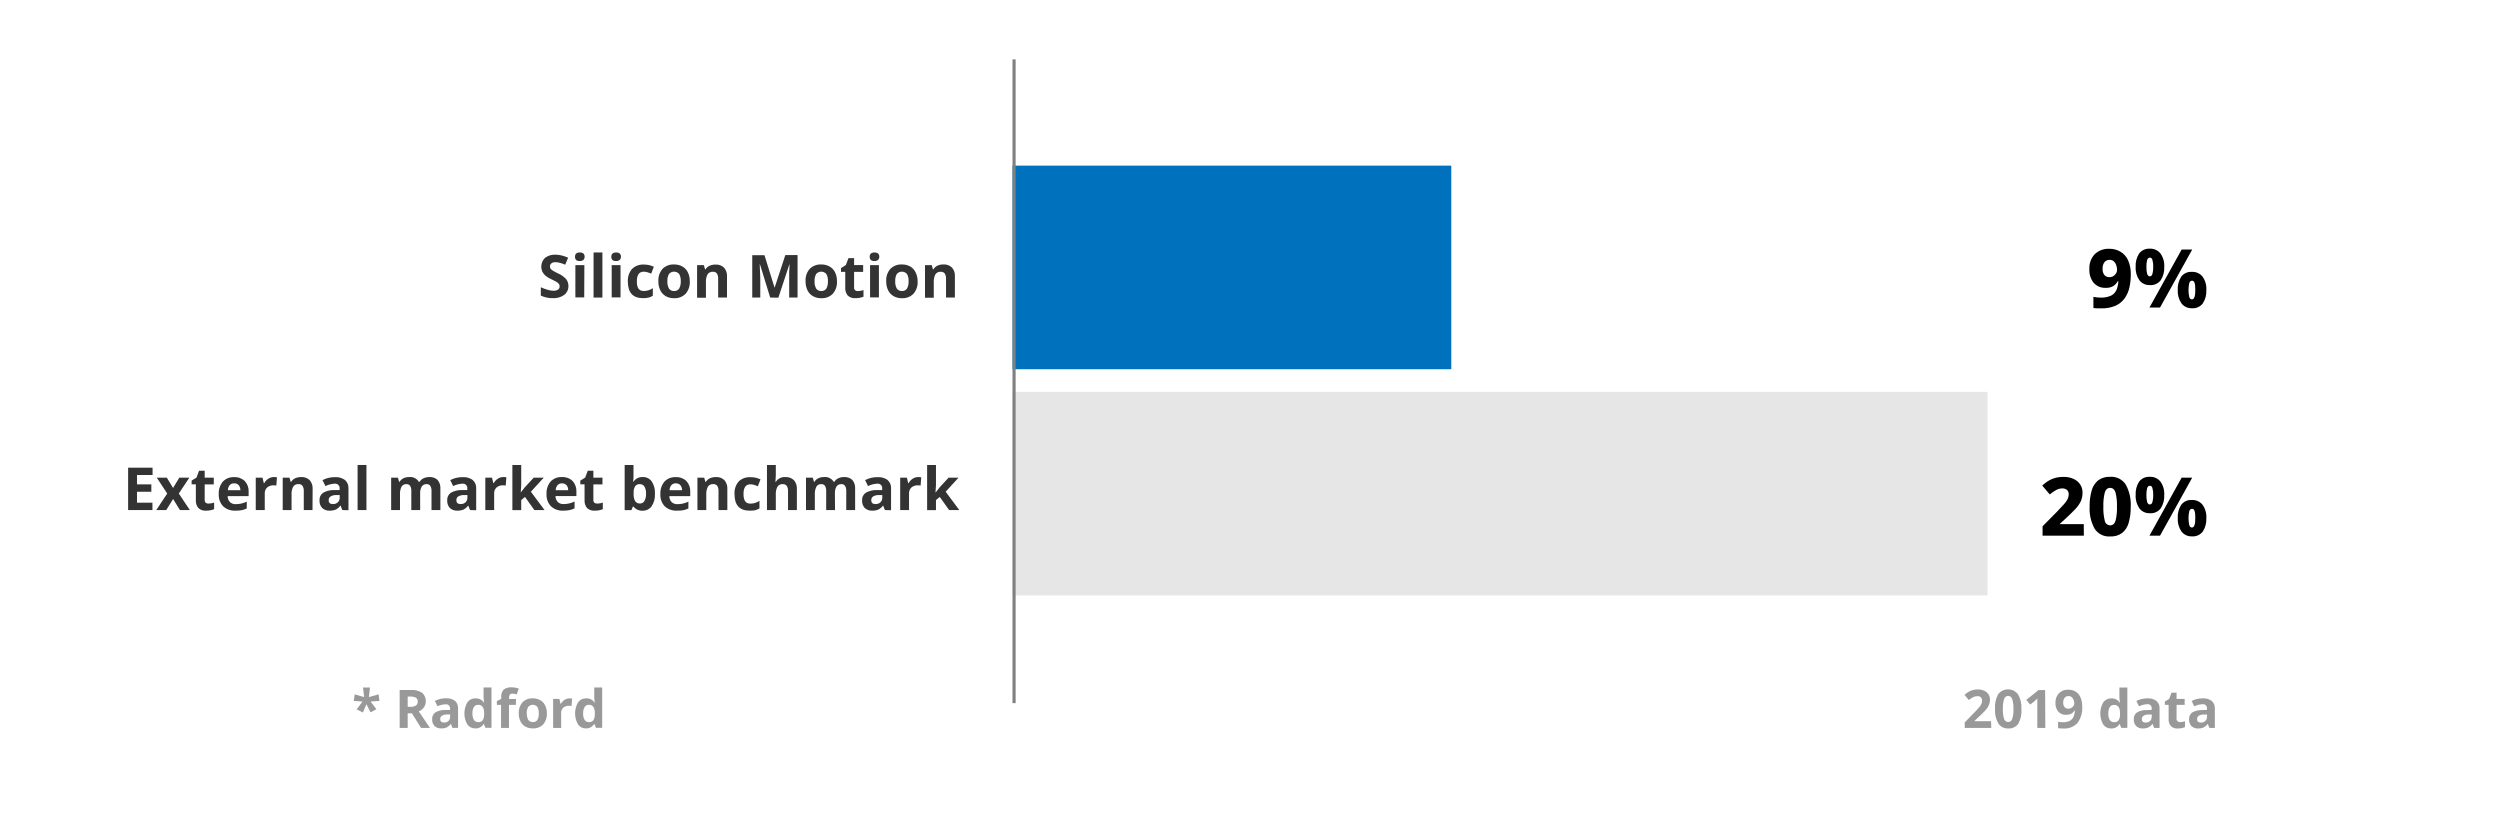
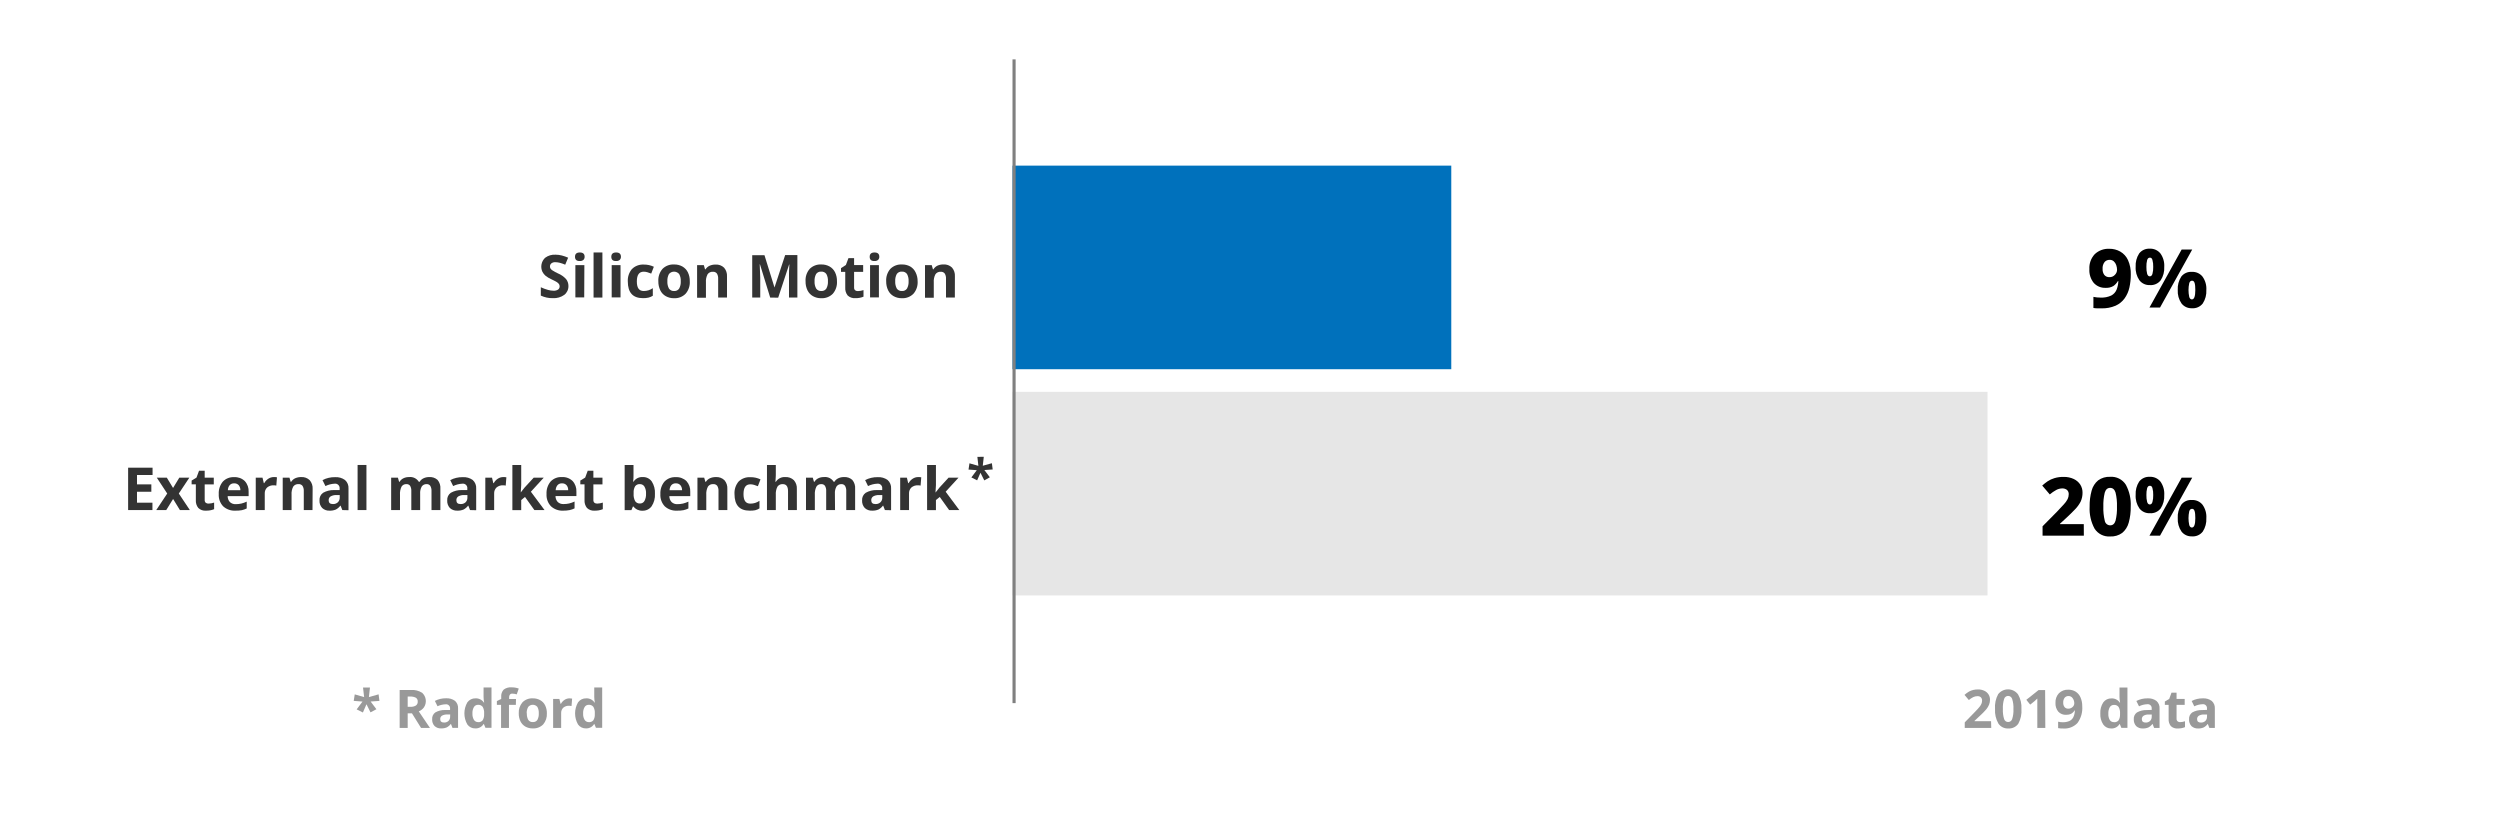
<svg xmlns="http://www.w3.org/2000/svg" viewBox="0 0 800 260">
  <defs>
    <style>.a{fill:#e6e6e6;}.b{fill:#0071bc;}.c{fill:none;stroke:gray;stroke-miterlimit:10;}.d{fill:#333;}.e{fill:#999;}</style>
  </defs>
  <rect class="a" x="324.01" y="125.39" width="311.99" height="65.15" />
  <rect class="b" x="324.01" y="53" width="140.4" height="65.15" />
  <line class="c" x1="324.5" y1="225" x2="324.5" y2="19" />
  <path class="d" d="M181.9,91.46a3.5,3.5,0,0,1-1.32,2.89,5.7,5.7,0,0,1-3.68,1.06,8.6,8.6,0,0,1-3.84-.82V91.92a14.81,14.81,0,0,0,2.33.86,6.7,6.7,0,0,0,1.74.25,2.48,2.48,0,0,0,1.45-.36,1.22,1.22,0,0,0,.5-1.07,1.15,1.15,0,0,0-.22-.71,2.39,2.39,0,0,0-.65-.6,17.86,17.86,0,0,0-1.76-.92,8.46,8.46,0,0,1-1.87-1.12,4.32,4.32,0,0,1-1-1.26,3.9,3.9,0,0,1,.85-4.49,5,5,0,0,1,3.37-1,7.82,7.82,0,0,1,2,.26,13.43,13.43,0,0,1,2,.7l-.93,2.24a12.09,12.09,0,0,0-1.79-.62,5.72,5.72,0,0,0-1.4-.18,1.87,1.87,0,0,0-1.25.38,1.25,1.25,0,0,0-.44,1,1.22,1.22,0,0,0,.18.67,1.94,1.94,0,0,0,.56.54,15.4,15.4,0,0,0,1.82,1,7.29,7.29,0,0,1,2.61,1.83A3.54,3.54,0,0,1,181.9,91.46Z" />
  <path class="d" d="M184,82.17c0-.92.51-1.38,1.54-1.38s1.54.46,1.54,1.38a1.36,1.36,0,0,1-.39,1,1.62,1.62,0,0,1-1.15.36C184.53,83.56,184,83.1,184,82.17Zm2.95,13h-2.83V84.85H187Z" />
  <path class="d" d="M192.77,95.22h-2.83V80.79h2.83Z" />
-   <path class="d" d="M195.62,82.17c0-.92.51-1.38,1.54-1.38s1.54.46,1.54,1.38a1.36,1.36,0,0,1-.39,1,1.62,1.62,0,0,1-1.15.36C196.13,83.56,195.62,83.1,195.62,82.17Zm2.95,13h-2.83V84.85h2.83Z" />
-   <path class="d" d="M205.75,95.41q-4.84,0-4.84-5.32a5.71,5.71,0,0,1,1.31-4A5,5,0,0,1,206,84.66a7.2,7.2,0,0,1,3.23.7l-.84,2.19a12.55,12.55,0,0,0-1.24-.44,4.16,4.16,0,0,0-1.15-.17c-1.47,0-2.21,1-2.21,3.13s.74,3.05,2.21,3.05a5.2,5.2,0,0,0,1.51-.22,5.41,5.41,0,0,0,1.39-.68v2.42a4.49,4.49,0,0,1-1.38.6A7.91,7.91,0,0,1,205.75,95.41Z" />
-   <path class="d" d="M220.73,90a5.56,5.56,0,0,1-1.33,4,4.85,4.85,0,0,1-3.72,1.43,5.17,5.17,0,0,1-2.64-.66,4.34,4.34,0,0,1-1.75-1.87,6.31,6.31,0,0,1-.61-2.86,5.55,5.55,0,0,1,1.32-4,4.88,4.88,0,0,1,3.73-1.41,5.17,5.17,0,0,1,2.64.65,4.32,4.32,0,0,1,1.75,1.86A6.23,6.23,0,0,1,220.73,90Zm-7.17,0a4.33,4.33,0,0,0,.51,2.33,1.8,1.8,0,0,0,1.64.79,1.76,1.76,0,0,0,1.63-.79,4.41,4.41,0,0,0,.5-2.33,4.31,4.31,0,0,0-.5-2.31,2.14,2.14,0,0,0-3.28,0A4.35,4.35,0,0,0,213.56,90Z" />
-   <path class="d" d="M232.64,95.22h-2.83v-6a3,3,0,0,0-.39-1.69,1.47,1.47,0,0,0-1.28-.56,1.89,1.89,0,0,0-1.71.79,5,5,0,0,0-.53,2.63v4.88h-2.83V84.85h2.16l.38,1.33h.16a3.06,3.06,0,0,1,1.3-1.14,4.59,4.59,0,0,1,1.89-.38,3.61,3.61,0,0,1,2.75,1,3.93,3.93,0,0,1,.93,2.82Z" />
-   <path class="d" d="M246.46,95.22l-3.27-10.64h-.08c.12,2.17.18,3.61.18,4.34v6.3h-2.57V81.66h3.91L247.84,92h.06l3.4-10.37h3.92V95.22h-2.68V88.8c0-.3,0-.65,0-1s0-1.45.12-3.16h-.08l-3.5,10.62Z" />
-   <path class="d" d="M267.83,90a5.56,5.56,0,0,1-1.33,4,4.85,4.85,0,0,1-3.72,1.43,5.17,5.17,0,0,1-2.64-.66,4.34,4.34,0,0,1-1.75-1.87,6.31,6.31,0,0,1-.61-2.86,5.55,5.55,0,0,1,1.32-4,4.88,4.88,0,0,1,3.73-1.41,5.17,5.17,0,0,1,2.64.65,4.32,4.32,0,0,1,1.75,1.86A6.23,6.23,0,0,1,267.83,90Zm-7.17,0a4.33,4.33,0,0,0,.51,2.33,1.8,1.8,0,0,0,1.64.79,1.76,1.76,0,0,0,1.63-.79,4.41,4.41,0,0,0,.5-2.33,4.31,4.31,0,0,0-.5-2.31,2.14,2.14,0,0,0-3.28,0A4.35,4.35,0,0,0,260.66,90Z" />
-   <path class="d" d="M274.54,93.15a5.94,5.94,0,0,0,1.78-.32v2.11a6.43,6.43,0,0,1-2.6.47,3.19,3.19,0,0,1-2.47-.86,3.76,3.76,0,0,1-.77-2.57V87h-1.36v-1.2l1.56-1,.82-2.19h1.81v2.21h2.9V87h-2.9v5a1.09,1.09,0,0,0,.34.89A1.32,1.32,0,0,0,274.54,93.15Z" />
-   <path class="d" d="M278.3,82.17c0-.92.51-1.38,1.54-1.38s1.54.46,1.54,1.38a1.36,1.36,0,0,1-.39,1,1.62,1.62,0,0,1-1.15.36C278.81,83.56,278.3,83.1,278.3,82.17Zm2.95,13h-2.83V84.85h2.83Z" />
-   <path class="d" d="M293.64,90a5.56,5.56,0,0,1-1.33,4,4.85,4.85,0,0,1-3.72,1.43,5.17,5.17,0,0,1-2.64-.66,4.34,4.34,0,0,1-1.75-1.87,6.31,6.31,0,0,1-.61-2.86,5.55,5.55,0,0,1,1.32-4,4.88,4.88,0,0,1,3.73-1.41,5.17,5.17,0,0,1,2.64.65A4.32,4.32,0,0,1,293,87.17,6.23,6.23,0,0,1,293.64,90Zm-7.17,0a4.33,4.33,0,0,0,.51,2.33,1.82,1.82,0,0,0,1.64.79,1.76,1.76,0,0,0,1.63-.79,4.41,4.41,0,0,0,.5-2.33,4.31,4.31,0,0,0-.5-2.31,2.14,2.14,0,0,0-3.28,0A4.35,4.35,0,0,0,286.47,90Z" />
-   <path class="d" d="M305.56,95.22h-2.83v-6a3,3,0,0,0-.4-1.69,1.47,1.47,0,0,0-1.27-.56,1.91,1.91,0,0,0-1.72.79,5,5,0,0,0-.53,2.63v4.88H296V84.85h2.16l.38,1.33h.16A3,3,0,0,1,300,85a4.51,4.51,0,0,1,1.88-.38,3.6,3.6,0,0,1,2.75,1,3.93,3.93,0,0,1,.94,2.82Z" />
+   <path class="d" d="M195.62,82.17c0-.92.51-1.38,1.54-1.38s1.54.46,1.54,1.38a1.36,1.36,0,0,1-.39,1,1.63,1.63,0,0,1-1.15.36C196.13,83.56,195.62,83.1,195.62,82.17Zm2.95,13h-2.83V84.85h2.83Z" />
+   <path class="d" d="M205.75,95.41q-4.84,0-4.85-5.32a5.67,5.67,0,0,1,1.32-4A5,5,0,0,1,206,84.66a7.23,7.23,0,0,1,3.23.7l-.84,2.19a12.55,12.55,0,0,0-1.24-.44,4.22,4.22,0,0,0-1.15-.17c-1.47,0-2.21,1-2.21,3.13s.74,3.05,2.21,3.05a5.2,5.2,0,0,0,1.51-.22,5.57,5.57,0,0,0,1.39-.68v2.42a4.54,4.54,0,0,1-1.39.6A7.75,7.75,0,0,1,205.75,95.41Z" />
+   <path class="d" d="M220.73,90a5.52,5.52,0,0,1-1.34,4,4.85,4.85,0,0,1-3.72,1.43,5.16,5.16,0,0,1-2.63-.66,4.28,4.28,0,0,1-1.75-1.87,6.31,6.31,0,0,1-.62-2.86,5.55,5.55,0,0,1,1.33-4,4.87,4.87,0,0,1,3.73-1.41,5.19,5.19,0,0,1,2.64.65,4.37,4.37,0,0,1,1.75,1.86A6.23,6.23,0,0,1,220.73,90Zm-7.17,0a4.43,4.43,0,0,0,.5,2.33,1.83,1.83,0,0,0,1.65.79,1.76,1.76,0,0,0,1.63-.79,4.41,4.41,0,0,0,.5-2.33,4.21,4.21,0,0,0-.51-2.31,2.13,2.13,0,0,0-3.27,0A4.35,4.35,0,0,0,213.56,90Z" />
+   <path class="d" d="M232.64,95.22h-2.83v-6a2.91,2.91,0,0,0-.4-1.69,1.45,1.45,0,0,0-1.27-.56,1.89,1.89,0,0,0-1.71.79,4.86,4.86,0,0,0-.53,2.63v4.88h-2.83V84.85h2.16l.38,1.33h.16a3,3,0,0,1,1.3-1.14,4.52,4.52,0,0,1,1.89-.38,3.61,3.61,0,0,1,2.75,1,3.93,3.93,0,0,1,.93,2.82Z" />
+   <path class="d" d="M246.46,95.22l-3.27-10.64h-.08c.11,2.17.17,3.61.17,4.34v6.3h-2.57V81.66h3.92L247.84,92h0l3.41-10.37h3.91V95.22h-2.68V88.8c0-.3,0-.65,0-1s0-1.45.12-3.16h-.08l-3.5,10.62Z" />
+   <path class="d" d="M267.83,90a5.56,5.56,0,0,1-1.33,4,4.85,4.85,0,0,1-3.72,1.43,5.17,5.17,0,0,1-2.64-.66,4.34,4.34,0,0,1-1.75-1.87,6.31,6.31,0,0,1-.61-2.86,5.55,5.55,0,0,1,1.32-4,4.88,4.88,0,0,1,3.73-1.41,5.17,5.17,0,0,1,2.64.65,4.32,4.32,0,0,1,1.75,1.86A6.23,6.23,0,0,1,267.83,90Zm-7.17,0a4.33,4.33,0,0,0,.51,2.33,1.8,1.8,0,0,0,1.64.79,1.76,1.76,0,0,0,1.63-.79,4.41,4.41,0,0,0,.5-2.33,4.31,4.31,0,0,0-.5-2.31,1.84,1.84,0,0,0-1.65-.77,1.81,1.81,0,0,0-1.63.76A4.35,4.35,0,0,0,260.66,90Z" />
+   <path class="d" d="M274.54,93.15a6,6,0,0,0,1.78-.32v2.11a6.43,6.43,0,0,1-2.6.47,3.19,3.19,0,0,1-2.47-.86,3.71,3.71,0,0,1-.77-2.57V87h-1.36v-1.2l1.56-1,.82-2.19h1.81v2.21h2.9V87h-2.9v5a1.12,1.12,0,0,0,.33.89A1.36,1.36,0,0,0,274.54,93.15Z" />
+   <path class="d" d="M278.3,82.17c0-.92.51-1.38,1.54-1.38s1.54.46,1.54,1.38a1.36,1.36,0,0,1-.39,1,1.63,1.63,0,0,1-1.15.36C278.81,83.56,278.3,83.1,278.3,82.17Zm2.95,13h-2.83V84.85h2.83Z" />
+   <path class="d" d="M293.64,90a5.52,5.52,0,0,1-1.34,4,4.85,4.85,0,0,1-3.72,1.43,5.16,5.16,0,0,1-2.63-.66,4.28,4.28,0,0,1-1.75-1.87,6.31,6.31,0,0,1-.62-2.86,5.55,5.55,0,0,1,1.33-4,4.87,4.87,0,0,1,3.73-1.41,5.19,5.19,0,0,1,2.64.65A4.32,4.32,0,0,1,293,87.17,6.23,6.23,0,0,1,293.64,90Zm-7.17,0a4.43,4.43,0,0,0,.5,2.33,1.83,1.83,0,0,0,1.65.79,1.76,1.76,0,0,0,1.63-.79,4.41,4.41,0,0,0,.5-2.33,4.31,4.31,0,0,0-.5-2.31,1.84,1.84,0,0,0-1.65-.77,1.8,1.8,0,0,0-1.63.76A4.35,4.35,0,0,0,286.47,90Z" />
+   <path class="d" d="M305.55,95.22h-2.83v-6a2.91,2.91,0,0,0-.4-1.69,1.45,1.45,0,0,0-1.27-.56,1.89,1.89,0,0,0-1.71.79,4.86,4.86,0,0,0-.53,2.63v4.88H296V84.85h2.16l.38,1.33h.16A3,3,0,0,1,300,85a4.56,4.56,0,0,1,1.89-.38,3.61,3.61,0,0,1,2.75,1,3.93,3.93,0,0,1,.93,2.82Z" />
  <path class="d" d="M48.78,163.22H41V149.66h7.82V152H43.84v3h4.59v2.36H43.84v3.5h4.94Z" />
  <path class="d" d="M53.51,157.93l-3.34-5.08h3.21l2,3.3,2-3.3h3.21l-3.37,5.08,3.53,5.29H57.57l-2.18-3.55-2.19,3.55H50Z" />
  <path class="d" d="M66.74,161.15a6,6,0,0,0,1.78-.32v2.11a6.46,6.46,0,0,1-2.6.47,3.17,3.17,0,0,1-2.47-.86,3.71,3.71,0,0,1-.78-2.57v-5H61.32v-1.2l1.56-.95.81-2.19H65.5v2.21h2.91V155H65.5v5a1.12,1.12,0,0,0,.34.89A1.36,1.36,0,0,0,66.74,161.15Z" />
-   <path class="d" d="M75.31,163.41A5.37,5.37,0,0,1,71.39,162,5.24,5.24,0,0,1,70,158.11a5.75,5.75,0,0,1,1.31-4,4.63,4.63,0,0,1,3.6-1.42,4.56,4.56,0,0,1,3.43,1.25,4.76,4.76,0,0,1,1.22,3.46v1.37H72.85a2.72,2.72,0,0,0,.72,1.89,2.5,2.5,0,0,0,1.87.67,7.81,7.81,0,0,0,1.77-.19,9.22,9.22,0,0,0,1.75-.62v2.19a7.12,7.12,0,0,1-1.59.55A10,10,0,0,1,75.31,163.41Zm-.4-8.74a1.79,1.79,0,0,0-1.41.57,2.64,2.64,0,0,0-.58,1.62h4a2.41,2.41,0,0,0-.55-1.62A1.85,1.85,0,0,0,74.91,154.67Z" />
-   <path class="d" d="M87.63,152.66a4.26,4.26,0,0,1,1,.08l-.21,2.65a3.29,3.29,0,0,0-.83-.09,3,3,0,0,0-2.11.7,2.49,2.49,0,0,0-.76,1.95v5.27H81.84V152.85H84l.42,1.75h.14a3.92,3.92,0,0,1,1.3-1.41A3.2,3.2,0,0,1,87.63,152.66Z" />
-   <path class="d" d="M100,163.22H97.21v-6.05a2.91,2.91,0,0,0-.4-1.69,1.45,1.45,0,0,0-1.27-.56,1.89,1.89,0,0,0-1.71.79,4.86,4.86,0,0,0-.53,2.63v4.88H90.47V152.85h2.16l.38,1.33h.16a3,3,0,0,1,1.3-1.14,4.56,4.56,0,0,1,1.89-.38,3.61,3.61,0,0,1,2.75,1,3.93,3.93,0,0,1,.93,2.82Z" />
-   <path class="d" d="M109.54,163.22l-.54-1.41h-.08a4.06,4.06,0,0,1-1.47,1.25,4.76,4.76,0,0,1-2,.35,3.21,3.21,0,0,1-2.35-.85,3.3,3.3,0,0,1-.86-2.44,2.72,2.72,0,0,1,1.15-2.43,6.79,6.79,0,0,1,3.49-.87l1.8,0v-.46a1.42,1.42,0,0,0-1.62-1.58,7.39,7.39,0,0,0-2.92.76l-.94-1.91a8.41,8.41,0,0,1,4-.94,4.94,4.94,0,0,1,3.2.91,3.36,3.36,0,0,1,1.11,2.76v6.91Zm-.83-4.8-1.1,0a3.46,3.46,0,0,0-1.83.44,1.39,1.39,0,0,0-.61,1.24q0,1.2,1.38,1.2a2.16,2.16,0,0,0,1.57-.57,2,2,0,0,0,.59-1.5Z" />
+   <path class="d" d="M75.31,163.41A5.37,5.37,0,0,1,71.39,162,5.24,5.24,0,0,1,70,158.11a5.75,5.75,0,0,1,1.31-4,4.63,4.63,0,0,1,3.6-1.42,4.52,4.52,0,0,1,3.42,1.25,4.72,4.72,0,0,1,1.23,3.46v1.37H72.85a2.76,2.76,0,0,0,.71,1.89,2.53,2.53,0,0,0,1.88.67,7.81,7.81,0,0,0,1.77-.19,8.91,8.91,0,0,0,1.74-.62v2.19a6.87,6.87,0,0,1-1.58.55A10,10,0,0,1,75.31,163.41Zm-.4-8.74a1.79,1.79,0,0,0-1.41.57,2.58,2.58,0,0,0-.58,1.62h4a2.41,2.41,0,0,0-.55-1.62A1.85,1.85,0,0,0,74.91,154.67Z" />
+   <path class="d" d="M87.63,152.66a4.26,4.26,0,0,1,1,.08l-.21,2.65a3.34,3.34,0,0,0-.83-.09,3,3,0,0,0-2.11.7,2.49,2.49,0,0,0-.76,1.95v5.27H81.84V152.85H84l.42,1.75h.14a3.92,3.92,0,0,1,1.3-1.41A3.2,3.2,0,0,1,87.63,152.66Z" />
+   <path class="d" d="M100,163.22H97.21v-6.05a2.91,2.91,0,0,0-.4-1.69,1.45,1.45,0,0,0-1.27-.56,1.89,1.89,0,0,0-1.71.79,4.86,4.86,0,0,0-.53,2.63v4.88H90.47V152.85h2.16l.38,1.33h.16a3,3,0,0,1,1.3-1.14,4.52,4.52,0,0,1,1.89-.38,3.57,3.57,0,0,1,2.74,1,3.89,3.89,0,0,1,.94,2.82Z" />
+   <path class="d" d="M109.54,163.22l-.55-1.41h-.07a4.23,4.23,0,0,1-1.47,1.25,4.76,4.76,0,0,1-2,.35,3.21,3.21,0,0,1-2.35-.85,3.26,3.26,0,0,1-.86-2.44,2.72,2.72,0,0,1,1.15-2.43,6.76,6.76,0,0,1,3.49-.87l1.8,0v-.46a1.42,1.42,0,0,0-1.62-1.58,7.39,7.39,0,0,0-2.92.76l-.94-1.91a8.4,8.4,0,0,1,4-.94,4.9,4.9,0,0,1,3.2.91,3.33,3.33,0,0,1,1.12,2.76v6.91Zm-.83-4.8-1.1,0a3.46,3.46,0,0,0-1.83.44,1.39,1.39,0,0,0-.61,1.24c0,.8.46,1.2,1.37,1.2a2.19,2.19,0,0,0,1.58-.57,2,2,0,0,0,.59-1.5Z" />
  <path class="d" d="M117.26,163.22h-2.83V148.79h2.83Z" />
-   <path class="d" d="M134.45,163.22h-2.83v-6.05a3.09,3.09,0,0,0-.37-1.69,1.34,1.34,0,0,0-1.19-.56,1.71,1.71,0,0,0-1.57.8,5.18,5.18,0,0,0-.49,2.62v4.88h-2.83V152.85h2.16l.38,1.33h.16a2.83,2.83,0,0,1,1.2-1.12,3.92,3.92,0,0,1,1.81-.4,3.27,3.27,0,0,1,3.16,1.52h.25a2.72,2.72,0,0,1,1.22-1.12,4.11,4.11,0,0,1,1.84-.4,3.61,3.61,0,0,1,2.66.9,3.94,3.94,0,0,1,.91,2.9v6.76h-2.84v-6.05a3,3,0,0,0-.38-1.69,1.32,1.32,0,0,0-1.18-.56,1.77,1.77,0,0,0-1.55.74,4.17,4.17,0,0,0-.52,2.36Z" />
+   <path class="d" d="M134.45,163.22h-2.83v-6.05a3.09,3.09,0,0,0-.37-1.69,1.34,1.34,0,0,0-1.19-.56,1.7,1.7,0,0,0-1.57.8,5.18,5.18,0,0,0-.49,2.62v4.88h-2.83V152.85h2.16l.38,1.33h.15a2.86,2.86,0,0,1,1.21-1.12,3.92,3.92,0,0,1,1.81-.4,3.24,3.24,0,0,1,3.15,1.52h.25a2.79,2.79,0,0,1,1.23-1.12,4.08,4.08,0,0,1,1.84-.4,3.61,3.61,0,0,1,2.66.9,3.94,3.94,0,0,1,.91,2.9v6.76h-2.84v-6.05a3.09,3.09,0,0,0-.38-1.69,1.32,1.32,0,0,0-1.18-.56,1.77,1.77,0,0,0-1.55.74,4.17,4.17,0,0,0-.52,2.36Z" />
  <path class="d" d="M150.41,163.22l-.55-1.41h-.07a4.23,4.23,0,0,1-1.47,1.25,4.79,4.79,0,0,1-2,.35,3.25,3.25,0,0,1-2.36-.85,3.29,3.29,0,0,1-.85-2.44,2.72,2.72,0,0,1,1.15-2.43,6.75,6.75,0,0,1,3.48-.87l1.8,0v-.46a1.41,1.41,0,0,0-1.61-1.58,7.39,7.39,0,0,0-2.92.76l-.94-1.91a8.37,8.37,0,0,1,4-.94,4.92,4.92,0,0,1,3.2.91,3.36,3.36,0,0,1,1.11,2.76v6.91Zm-.84-4.8-1.09,0a3.5,3.5,0,0,0-1.84.44,1.4,1.4,0,0,0-.6,1.24c0,.8.46,1.2,1.37,1.2a2.19,2.19,0,0,0,1.58-.57,2,2,0,0,0,.58-1.5Z" />
-   <path class="d" d="M161.09,152.66a4.26,4.26,0,0,1,.95.08l-.21,2.65a3.34,3.34,0,0,0-.83-.09,3,3,0,0,0-2.12.7,2.52,2.52,0,0,0-.75,1.95v5.27H155.3V152.85h2.14l.42,1.75H158a3.83,3.83,0,0,1,1.3-1.41A3.18,3.18,0,0,1,161.09,152.66Z" />
-   <path class="d" d="M166.65,157.58l1.23-1.57,2.9-3.16H174l-4.12,4.5,4.37,5.87H171l-3-4.2-1.21,1v3.22h-2.83V148.79h2.83v6.44l-.15,2.35Z" />
-   <path class="d" d="M180.22,163.41A5.37,5.37,0,0,1,176.3,162a5.24,5.24,0,0,1-1.41-3.92,5.75,5.75,0,0,1,1.31-4,4.62,4.62,0,0,1,3.6-1.42,4.52,4.52,0,0,1,3.42,1.25,4.72,4.72,0,0,1,1.23,3.46v1.37h-6.69a2.76,2.76,0,0,0,.71,1.89,2.53,2.53,0,0,0,1.88.67,7.81,7.81,0,0,0,1.77-.19,8.91,8.91,0,0,0,1.74-.62v2.19a6.87,6.87,0,0,1-1.58.55A10.11,10.11,0,0,1,180.22,163.41Zm-.4-8.74a1.79,1.79,0,0,0-1.41.57,2.65,2.65,0,0,0-.59,1.62h4a2.36,2.36,0,0,0-.54-1.62A1.87,1.87,0,0,0,179.82,154.67Z" />
-   <path class="d" d="M191.12,161.15a6,6,0,0,0,1.78-.32v2.11a6.46,6.46,0,0,1-2.6.47,3.19,3.19,0,0,1-2.47-.86,3.71,3.71,0,0,1-.77-2.57v-5H185.7v-1.2l1.56-.95.82-2.19h1.8v2.21h2.91V155h-2.91v5a1.12,1.12,0,0,0,.34.89A1.36,1.36,0,0,0,191.12,161.15Z" />
+   <path class="d" d="M161.09,152.66a4.26,4.26,0,0,1,.95.08l-.21,2.65a3.37,3.37,0,0,0-.84-.09,3,3,0,0,0-2.11.7,2.52,2.52,0,0,0-.75,1.95v5.27H155.3V152.85h2.14l.42,1.75H158a3.83,3.83,0,0,1,1.3-1.41A3.18,3.18,0,0,1,161.09,152.66Z" />
+   <path class="d" d="M166.64,157.58l1.24-1.57,2.9-3.16H174l-4.12,4.5,4.37,5.87H171l-3-4.2-1.21,1v3.22h-2.83V148.79h2.83v6.44l-.15,2.35Z" />
+   <path class="d" d="M180.22,163.41A5.37,5.37,0,0,1,176.3,162a5.24,5.24,0,0,1-1.41-3.92,5.75,5.75,0,0,1,1.31-4,4.62,4.62,0,0,1,3.6-1.42,4.54,4.54,0,0,1,3.42,1.25,4.72,4.72,0,0,1,1.23,3.46v1.37h-6.69a2.76,2.76,0,0,0,.71,1.89,2.53,2.53,0,0,0,1.88.67,7.81,7.81,0,0,0,1.77-.19,9.14,9.14,0,0,0,1.74-.62v2.19a6.87,6.87,0,0,1-1.58.55A10.11,10.11,0,0,1,180.22,163.41Zm-.4-8.74a1.79,1.79,0,0,0-1.41.57,2.65,2.65,0,0,0-.59,1.62h4a2.36,2.36,0,0,0-.54-1.62A1.87,1.87,0,0,0,179.82,154.67Z" />
+   <path class="d" d="M191.12,161.15a6,6,0,0,0,1.78-.32v2.11a6.46,6.46,0,0,1-2.6.47,3.17,3.17,0,0,1-2.47-.86,3.71,3.71,0,0,1-.78-2.57v-5H185.7v-1.2l1.56-.95.81-2.19h1.81v2.21h2.91V155h-2.91v5a1.12,1.12,0,0,0,.34.89A1.36,1.36,0,0,0,191.12,161.15Z" />
  <path class="d" d="M205.7,152.66a3.34,3.34,0,0,1,2.88,1.43,6.62,6.62,0,0,1,1,3.93,6.5,6.5,0,0,1-1.07,4,3.48,3.48,0,0,1-2.92,1.41,3.43,3.43,0,0,1-2.87-1.33h-.19l-.48,1.14h-2.16V148.79h2.83v3.36c0,.42,0,1.11-.11,2h.11A3.26,3.26,0,0,1,205.7,152.66Zm-.91,2.26a1.76,1.76,0,0,0-1.53.65,3.69,3.69,0,0,0-.5,2.12V158a4.36,4.36,0,0,0,.5,2.39,1.75,1.75,0,0,0,1.57.73,1.6,1.6,0,0,0,1.39-.8,4.42,4.42,0,0,0,.51-2.34,4.06,4.06,0,0,0-.52-2.29A1.63,1.63,0,0,0,204.79,154.92Z" />
  <path class="d" d="M216.65,163.41a5.37,5.37,0,0,1-3.92-1.38,5.24,5.24,0,0,1-1.41-3.92,5.75,5.75,0,0,1,1.31-4,4.63,4.63,0,0,1,3.6-1.42,4.56,4.56,0,0,1,3.43,1.25,4.76,4.76,0,0,1,1.22,3.46v1.37h-6.69a2.72,2.72,0,0,0,.72,1.89,2.5,2.5,0,0,0,1.87.67,7.81,7.81,0,0,0,1.77-.19,8.91,8.91,0,0,0,1.74-.62v2.19a6.87,6.87,0,0,1-1.58.55A10,10,0,0,1,216.65,163.41Zm-.4-8.74a1.79,1.79,0,0,0-1.41.57,2.64,2.64,0,0,0-.58,1.62h4a2.41,2.41,0,0,0-.55-1.62A1.85,1.85,0,0,0,216.25,154.67Z" />
  <path class="d" d="M232.75,163.22h-2.83v-6.05a3,3,0,0,0-.39-1.69,1.47,1.47,0,0,0-1.28-.56,1.89,1.89,0,0,0-1.71.79,5,5,0,0,0-.53,2.63v4.88h-2.83V152.85h2.16l.38,1.33h.16a3.06,3.06,0,0,1,1.3-1.14,4.59,4.59,0,0,1,1.89-.38,3.61,3.61,0,0,1,2.75,1,3.93,3.93,0,0,1,.93,2.82Z" />
  <path class="d" d="M239.88,163.41q-4.84,0-4.84-5.32a5.71,5.71,0,0,1,1.31-4,5,5,0,0,1,3.78-1.39,7.2,7.2,0,0,1,3.23.7l-.84,2.19a12.55,12.55,0,0,0-1.24-.44,4.16,4.16,0,0,0-1.15-.17c-1.47,0-2.21,1-2.21,3.13s.74,3.05,2.21,3.05a5.2,5.2,0,0,0,1.51-.22,5.41,5.41,0,0,0,1.39-.68v2.42a4.49,4.49,0,0,1-1.38.6A7.91,7.91,0,0,1,239.88,163.41Z" />
-   <path class="d" d="M255,163.22h-2.83v-6.05c0-1.5-.56-2.25-1.67-2.25a1.88,1.88,0,0,0-1.71.81,4.85,4.85,0,0,0-.53,2.61v4.88h-2.83V148.79h2.83v2.94c0,.23,0,.77-.07,1.61l-.06.84h.15a3.26,3.26,0,0,1,3-1.52,3.68,3.68,0,0,1,2.78,1,3.92,3.92,0,0,1,.94,2.82Z" />
-   <path class="d" d="M267.21,163.22h-2.83v-6.05a3.09,3.09,0,0,0-.37-1.69,1.34,1.34,0,0,0-1.19-.56,1.7,1.7,0,0,0-1.57.8,5.16,5.16,0,0,0-.5,2.62v4.88h-2.83V152.85h2.17l.38,1.33h.15a2.86,2.86,0,0,1,1.21-1.12,3.92,3.92,0,0,1,1.81-.4,3.24,3.24,0,0,1,3.15,1.52H267a2.79,2.79,0,0,1,1.23-1.12,4.08,4.08,0,0,1,1.84-.4,3.61,3.61,0,0,1,2.66.9,3.94,3.94,0,0,1,.91,2.9v6.76h-2.84v-6.05a3.09,3.09,0,0,0-.38-1.69,1.32,1.32,0,0,0-1.18-.56,1.77,1.77,0,0,0-1.55.74,4.17,4.17,0,0,0-.52,2.36Z" />
-   <path class="d" d="M283.17,163.22l-.55-1.41h-.07a4.23,4.23,0,0,1-1.47,1.25,4.79,4.79,0,0,1-2,.35,3.25,3.25,0,0,1-2.36-.85,3.29,3.29,0,0,1-.85-2.44,2.72,2.72,0,0,1,1.15-2.43,6.75,6.75,0,0,1,3.48-.87l1.8,0v-.46a1.41,1.41,0,0,0-1.61-1.58,7.39,7.39,0,0,0-2.92.76l-.94-1.91a8.37,8.37,0,0,1,4-.94,4.92,4.92,0,0,1,3.2.91,3.36,3.36,0,0,1,1.11,2.76v6.91Zm-.84-4.8-1.09,0a3.5,3.5,0,0,0-1.84.44,1.4,1.4,0,0,0-.6,1.24c0,.8.46,1.2,1.37,1.2a2.19,2.19,0,0,0,1.58-.57,2,2,0,0,0,.58-1.5Z" />
+   <path class="d" d="M255,163.22h-2.83v-6.05c0-1.5-.56-2.25-1.67-2.25a1.91,1.91,0,0,0-1.72.81,5,5,0,0,0-.52,2.61v4.88h-2.83V148.79h2.83v2.94c0,.23,0,.77-.07,1.61l-.06.84h.14a3.29,3.29,0,0,1,3-1.52,3.64,3.64,0,0,1,2.77,1,3.88,3.88,0,0,1,.95,2.82Z" />
+   <path class="d" d="M267.21,163.22h-2.83v-6.05a3,3,0,0,0-.38-1.69,1.32,1.32,0,0,0-1.18-.56,1.7,1.7,0,0,0-1.57.8,5.16,5.16,0,0,0-.5,2.62v4.88h-2.83V152.85h2.17l.38,1.33h.15a2.86,2.86,0,0,1,1.21-1.12,3.92,3.92,0,0,1,1.81-.4,3.24,3.24,0,0,1,3.15,1.52H267a2.79,2.79,0,0,1,1.23-1.12,4,4,0,0,1,1.84-.4,3.61,3.61,0,0,1,2.66.9,3.94,3.94,0,0,1,.91,2.9v6.76h-2.84v-6.05a3.09,3.09,0,0,0-.38-1.69,1.32,1.32,0,0,0-1.18-.56,1.77,1.77,0,0,0-1.55.74,4.17,4.17,0,0,0-.52,2.36Z" />
+   <path class="d" d="M283.17,163.22l-.55-1.41h-.08a4.12,4.12,0,0,1-1.46,1.25,4.84,4.84,0,0,1-2,.35,3.22,3.22,0,0,1-2.35-.85,3.3,3.3,0,0,1-.86-2.44,2.73,2.73,0,0,1,1.16-2.43,6.75,6.75,0,0,1,3.48-.87l1.8,0v-.46a1.41,1.41,0,0,0-1.61-1.58,7.47,7.47,0,0,0-2.93.76l-.93-1.91a8.37,8.37,0,0,1,4-.94,4.92,4.92,0,0,1,3.2.91,3.36,3.36,0,0,1,1.11,2.76v6.91Zm-.84-4.8-1.09,0a3.5,3.5,0,0,0-1.84.44,1.4,1.4,0,0,0-.6,1.24c0,.8.45,1.2,1.37,1.2a2.15,2.15,0,0,0,1.57-.57,1.94,1.94,0,0,0,.59-1.5Z" />
  <path class="d" d="M293.85,152.66a4.26,4.26,0,0,1,.95.08l-.21,2.65a3.37,3.37,0,0,0-.84-.09,3,3,0,0,0-2.11.7,2.52,2.52,0,0,0-.75,1.95v5.27h-2.83V152.85h2.14l.42,1.75h.14a3.83,3.83,0,0,1,1.3-1.41A3.18,3.18,0,0,1,293.85,152.66Z" />
-   <path class="d" d="M299.41,157.58l1.23-1.57,2.9-3.16h3.19l-4.12,4.5,4.37,5.87h-3.26l-3-4.2-1.21,1v3.22h-2.83V148.79h2.83v6.44l-.15,2.35Z" />
+   <path class="d" d="M299.4,157.58l1.24-1.57,2.9-3.16h3.19l-4.12,4.5,4.37,5.87h-3.26l-3-4.2-1.22,1v3.22h-2.83V148.79h2.83v6.44l-.14,2.35Z" />
  <path d="M681.85,87.88a18.64,18.64,0,0,1-.45,4.17,9.51,9.51,0,0,1-1.54,3.45A7.24,7.24,0,0,1,677,97.82a10.84,10.84,0,0,1-4.59.85c-.36,0-.79,0-1.28,0s-.91-.07-1.24-.12V95a11,11,0,0,0,2.29.23,7.26,7.26,0,0,0,3.42-.66,3.7,3.7,0,0,0,1.7-1.86,8.25,8.25,0,0,0,.57-2.76h-.15a5,5,0,0,1-1.38,1.54,4.36,4.36,0,0,1-2.55.62A4.82,4.82,0,0,1,670,90.53a6.4,6.4,0,0,1-1.4-4.42,6.48,6.48,0,0,1,1.71-4.77A6.37,6.37,0,0,1,675,79.61a6.93,6.93,0,0,1,3.48.89,6.06,6.06,0,0,1,2.47,2.71A10.44,10.44,0,0,1,681.85,87.88Zm-6.76-4.73a2.06,2.06,0,0,0-1.63.7,3.24,3.24,0,0,0-.63,2.21,3,3,0,0,0,.55,1.92,2,2,0,0,0,1.66.71,2.23,2.23,0,0,0,1.74-.75,2.29,2.29,0,0,0,.68-1.57,4.62,4.62,0,0,0-.26-1.52,2.92,2.92,0,0,0-.78-1.22A1.89,1.89,0,0,0,675.09,83.15Z" />
  <path d="M687.94,79.58a4.1,4.1,0,0,1,3.4,1.53,6.62,6.62,0,0,1,1.22,4.27,7.15,7.15,0,0,1-1.14,4.31,4,4,0,0,1-3.48,1.54,4,4,0,0,1-3.33-1.54,6.88,6.88,0,0,1-1.2-4.31,7.13,7.13,0,0,1,1.12-4.27A4,4,0,0,1,687.94,79.58Zm0,2.87c-.4,0-.68.25-.85.75a7.71,7.71,0,0,0-.24,2.21,8,8,0,0,0,.24,2.23c.17.53.45.79.85.79s.68-.26.84-.79a7.55,7.55,0,0,0,.25-2.23,7.31,7.31,0,0,0-.25-2.21Q688.59,82.45,688,82.45Zm13.57-2.6-10.3,18.56h-3.38l10.3-18.56Zm-.1,7.15a4.1,4.1,0,0,1,3.4,1.52,6.62,6.62,0,0,1,1.22,4.27,7.17,7.17,0,0,1-1.14,4.31,4,4,0,0,1-3.48,1.54,4,4,0,0,1-3.33-1.54,6.9,6.9,0,0,1-1.2-4.31,7.13,7.13,0,0,1,1.12-4.27A3.94,3.94,0,0,1,701.46,87Zm0,2.83c-.4,0-.68.26-.85.78a10.3,10.3,0,0,0,0,4.42c.17.52.45.78.85.78.73,0,1.09-1,1.09-3S702.24,89.83,701.51,89.83Z" />
  <path d="M666.83,171.41H653.62v-3l4.6-4.65c.94-1,1.68-1.77,2.24-2.4a7.61,7.61,0,0,0,1.18-1.65,3.43,3.43,0,0,0,.35-1.52,1.73,1.73,0,0,0-.58-1.44,2.37,2.37,0,0,0-1.47-.46,4.15,4.15,0,0,0-1.94.5,11.77,11.77,0,0,0-2.07,1.43l-2.42-2.84a17.73,17.73,0,0,1,1.72-1.36,8,8,0,0,1,2.15-1,9.55,9.55,0,0,1,3-.41,7.33,7.33,0,0,1,3.23.67,5.09,5.09,0,0,1,2.08,1.79,4.74,4.74,0,0,1,.72,2.59,6.7,6.7,0,0,1-.59,2.83A10.06,10.06,0,0,1,664,163c-.78.83-1.74,1.76-2.86,2.8l-1.93,1.77v.16h7.6Z" />
  <path d="M681.83,162.13a17.84,17.84,0,0,1-.64,5.12,6.39,6.39,0,0,1-2.08,3.28,6.05,6.05,0,0,1-3.86,1.14,5.47,5.47,0,0,1-5-2.52,13.33,13.33,0,0,1-1.57-7,18,18,0,0,1,.64-5.14,6.38,6.38,0,0,1,2.08-3.29,6.05,6.05,0,0,1,3.86-1.14,5.47,5.47,0,0,1,5,2.52A13.19,13.19,0,0,1,681.83,162.13Zm-8.76,0a16.6,16.6,0,0,0,.45,4.48,1.77,1.77,0,0,0,1.73,1.5c.85,0,1.42-.5,1.73-1.5a16.6,16.6,0,0,0,.45-4.48,16.89,16.89,0,0,0-.45-4.49c-.31-1-.88-1.52-1.73-1.52s-1.43.51-1.73,1.52A16.89,16.89,0,0,0,673.07,162.13Z" />
  <path d="M687.94,152.58a4.1,4.1,0,0,1,3.4,1.53,6.62,6.62,0,0,1,1.22,4.27,7.15,7.15,0,0,1-1.14,4.31,4,4,0,0,1-3.48,1.54,4,4,0,0,1-3.33-1.54,6.88,6.88,0,0,1-1.2-4.31,7.13,7.13,0,0,1,1.12-4.27A4,4,0,0,1,687.94,152.58Zm0,2.87c-.4,0-.68.25-.85.75a7.71,7.71,0,0,0-.24,2.21,8,8,0,0,0,.24,2.23c.17.53.45.79.85.79s.68-.26.84-.79a7.55,7.55,0,0,0,.25-2.23,7.31,7.31,0,0,0-.25-2.21Q688.59,155.45,688,155.45Zm13.57-2.6-10.3,18.56h-3.38l10.3-18.56Zm-.1,7.15a4.1,4.1,0,0,1,3.4,1.52,6.62,6.62,0,0,1,1.22,4.27,7.17,7.17,0,0,1-1.14,4.31,4,4,0,0,1-3.48,1.54,4,4,0,0,1-3.33-1.54,6.9,6.9,0,0,1-1.2-4.31,7.13,7.13,0,0,1,1.12-4.27A3.94,3.94,0,0,1,701.46,160Zm0,2.83c-.4,0-.68.26-.85.78a10.3,10.3,0,0,0,0,4.42c.17.52.45.78.85.78.73,0,1.09-1,1.09-3S702.24,162.83,701.51,162.83Z" />
  <path class="e" d="M118.39,220l-.34,3.06,3.1-.87.27,2.1-2.82.2,1.85,2.46-1.89,1-1.29-2.59L116.13,228l-2-1L116,224.5l-2.81-.22.33-2.08,3,.87-.35-3.06Z" />
  <path class="e" d="M130.46,228.27v4.66h-2.57V220.79h3.53a6,6,0,0,1,3.66.9,3.59,3.59,0,0,1,.6,4.64,3.82,3.82,0,0,1-1.67,1.31l3.57,5.29h-2.85l-2.9-4.66Zm0-2.09h.83a3.19,3.19,0,0,0,1.8-.41,1.43,1.43,0,0,0,.58-1.27,1.33,1.33,0,0,0-.59-1.23,3.55,3.55,0,0,0-1.84-.37h-.78Z" />
  <path class="e" d="M144.8,232.93l-.49-1.26h-.06a3.76,3.76,0,0,1-1.32,1.11,4.21,4.21,0,0,1-1.76.31,2.86,2.86,0,0,1-2.11-.76,2.93,2.93,0,0,1-.77-2.17,2.45,2.45,0,0,1,1-2.18,6,6,0,0,1,3.12-.78l1.61,0v-.4a1.27,1.27,0,0,0-1.45-1.42A6.56,6.56,0,0,0,140,226l-.84-1.71a7.53,7.53,0,0,1,3.55-.84,4.46,4.46,0,0,1,2.87.81,3,3,0,0,1,1,2.48v6.18Zm-.74-4.3-1,0a3.16,3.16,0,0,0-1.65.4,1.24,1.24,0,0,0-.54,1.11c0,.72.41,1.07,1.23,1.07a1.93,1.93,0,0,0,1.41-.5,1.8,1.8,0,0,0,.53-1.35Z" />
  <path class="e" d="M152.12,233.09a3,3,0,0,1-2.57-1.26,7.1,7.1,0,0,1,0-7.08,3.1,3.1,0,0,1,2.62-1.28,3.06,3.06,0,0,1,2.68,1.36h.08a10,10,0,0,1-.19-1.85v-3h2.54v12.92h-1.94l-.49-1.2h-.11A2.91,2.91,0,0,1,152.12,233.09Zm.88-2a1.72,1.72,0,0,0,1.43-.57,3.28,3.28,0,0,0,.49-1.91v-.28a3.78,3.78,0,0,0-.46-2.14,1.73,1.73,0,0,0-1.5-.65,1.48,1.48,0,0,0-1.31.72,3.76,3.76,0,0,0-.47,2.09,3.65,3.65,0,0,0,.47,2A1.55,1.55,0,0,0,153,231.08Z" />
  <path class="e" d="M165.07,225.55h-2.2v7.38h-2.53v-7.38H159v-1.22l1.39-.68V223a3.05,3.05,0,0,1,.78-2.32,3.62,3.62,0,0,1,2.5-.73,6.47,6.47,0,0,1,2.33.39l-.64,1.86a4.75,4.75,0,0,0-1.42-.24.91.91,0,0,0-.77.32,1.27,1.27,0,0,0-.25.82v.58h2.2Z" />
  <path class="e" d="M175,228.27a5,5,0,0,1-1.19,3.55,4.35,4.35,0,0,1-3.33,1.27,4.67,4.67,0,0,1-2.36-.58,3.93,3.93,0,0,1-1.57-1.68,5.71,5.71,0,0,1-.55-2.56,5,5,0,0,1,1.19-3.53,4.33,4.33,0,0,1,3.34-1.27,4.63,4.63,0,0,1,2.35.59,3.76,3.76,0,0,1,1.57,1.66A5.57,5.57,0,0,1,175,228.27Zm-6.41,0a4,4,0,0,0,.45,2.09,1.61,1.61,0,0,0,1.47.7,1.59,1.59,0,0,0,1.46-.7,4,4,0,0,0,.44-2.09,3.77,3.77,0,0,0-.45-2.06,1.91,1.91,0,0,0-2.93,0A3.84,3.84,0,0,0,168.54,228.27Z" />
  <path class="e" d="M182.22,223.47a4.05,4.05,0,0,1,.86.08l-.19,2.37a3.25,3.25,0,0,0-.75-.08,2.71,2.71,0,0,0-1.89.62,2.27,2.27,0,0,0-.68,1.75v4.72H177v-9.28H179l.37,1.56h.13a3.51,3.51,0,0,1,1.16-1.26A2.88,2.88,0,0,1,182.22,223.47Z" />
  <path class="e" d="M187.54,233.09a3,3,0,0,1-2.57-1.26,7.1,7.1,0,0,1,0-7.08,3.1,3.1,0,0,1,2.62-1.28,3,3,0,0,1,2.67,1.36h.09a10,10,0,0,1-.19-1.85v-3h2.54v12.92h-2l-.49-1.2h-.1A2.91,2.91,0,0,1,187.54,233.09Zm.88-2a1.73,1.73,0,0,0,1.43-.57,3.28,3.28,0,0,0,.49-1.91v-.28a3.78,3.78,0,0,0-.46-2.14,1.73,1.73,0,0,0-1.5-.65,1.48,1.48,0,0,0-1.31.72,3.76,3.76,0,0,0-.47,2.09,3.57,3.57,0,0,0,.47,2A1.55,1.55,0,0,0,188.42,231.08Z" />
  <path class="e" d="M637.2,232.94h-8.48v-1.78l3-3.08c.9-.92,1.49-1.57,1.76-1.92a4.21,4.21,0,0,0,.6-1,2.59,2.59,0,0,0,.18-.95,1.38,1.38,0,0,0-.4-1.09,1.53,1.53,0,0,0-1.07-.35,3,3,0,0,0-1.37.32,6.53,6.53,0,0,0-1.39.92l-1.39-1.65a8.84,8.84,0,0,1,1.48-1.08,5.84,5.84,0,0,1,1.29-.49,6.71,6.71,0,0,1,1.56-.17,4.57,4.57,0,0,1,2,.42,3.2,3.2,0,0,1,1.35,1.16,3.1,3.1,0,0,1,.48,1.71,4.29,4.29,0,0,1-.29,1.57,6.13,6.13,0,0,1-.91,1.51,23.69,23.69,0,0,1-2.18,2.2l-1.56,1.47v.12h5.28Z" />
  <path class="e" d="M646.86,226.88a8.48,8.48,0,0,1-1,4.7,3.63,3.63,0,0,1-3.21,1.53,3.58,3.58,0,0,1-3.17-1.58,8.32,8.32,0,0,1-1.07-4.65,8.56,8.56,0,0,1,1-4.74,4,4,0,0,1,6.37.07A8.33,8.33,0,0,1,646.86,226.88Zm-5.94,0a9.41,9.41,0,0,0,.39,3.2,1.35,1.35,0,0,0,2.59,0,9,9,0,0,0,.4-3.18,9.13,9.13,0,0,0-.4-3.21,1.36,1.36,0,0,0-1.29-1,1.34,1.34,0,0,0-1.3,1A9.43,9.43,0,0,0,640.92,226.88Z" />
  <path class="e" d="M654.5,232.94h-2.56v-7l0-1.15,0-1.26c-.42.42-.72.7-.88.83l-1.4,1.12-1.24-1.54,3.91-3.11h2.11Z" />
-   <path class="e" d="M666.31,226a8.06,8.06,0,0,1-1.51,5.35,5.67,5.67,0,0,1-4.57,1.77,8.37,8.37,0,0,1-1.64-.12v-2.06a5.9,5.9,0,0,0,1.46.18,5.16,5.16,0,0,0,2.12-.38,2.67,2.67,0,0,0,1.27-1.19,5.34,5.34,0,0,0,.51-2.22h-.1a2.81,2.81,0,0,1-1.11,1.09,3.53,3.53,0,0,1-1.58.32,3.18,3.18,0,0,1-2.5-1,4.08,4.08,0,0,1-.91-2.83,4.2,4.2,0,0,1,1.11-3.08,4,4,0,0,1,3-1.13,4.38,4.38,0,0,1,2.36.63,4,4,0,0,1,1.54,1.83A6.92,6.92,0,0,1,666.31,226Zm-4.39-3.27a1.53,1.53,0,0,0-1.24.55,2.44,2.44,0,0,0-.45,1.58,2.11,2.11,0,0,0,.41,1.39,1.45,1.45,0,0,0,1.23.52,1.92,1.92,0,0,0,1.34-.51,1.56,1.56,0,0,0,.56-1.18,2.69,2.69,0,0,0-.52-1.66A1.6,1.6,0,0,0,661.92,222.72Z" />
-   <path class="e" d="M675.6,233.11a3,3,0,0,1-2.57-1.27,7.14,7.14,0,0,1,0-7.08,3.08,3.08,0,0,1,2.62-1.27,3,3,0,0,1,2.67,1.36h.08a11.05,11.05,0,0,1-.19-1.85v-3h2.54v12.91h-1.94l-.49-1.2h-.11A2.89,2.89,0,0,1,675.6,233.11Zm.89-2a1.72,1.72,0,0,0,1.42-.56,3.26,3.26,0,0,0,.5-1.92v-.27a3.84,3.84,0,0,0-.46-2.14,1.7,1.7,0,0,0-1.5-.65,1.49,1.49,0,0,0-1.32.72,3.81,3.81,0,0,0-.47,2.08,3.6,3.6,0,0,0,.48,2.06A1.54,1.54,0,0,0,676.49,231.09Z" />
-   <path class="e" d="M689.32,232.94l-.49-1.26h-.07a3.8,3.8,0,0,1-1.32,1.12,4.21,4.21,0,0,1-1.76.31,2.88,2.88,0,0,1-2.1-.76,2.92,2.92,0,0,1-.77-2.18,2.45,2.45,0,0,1,1-2.18,6,6,0,0,1,3.12-.77l1.61-.05v-.41a1.26,1.26,0,0,0-1.45-1.41,6.52,6.52,0,0,0-2.61.67l-.84-1.71a7.53,7.53,0,0,1,3.55-.84,4.4,4.4,0,0,1,2.87.82,3,3,0,0,1,1,2.47v6.18Zm-.75-4.3-1,0a3,3,0,0,0-1.64.4,1.24,1.24,0,0,0-.54,1.11c0,.71.41,1.07,1.22,1.07a1.94,1.94,0,0,0,1.41-.51,1.78,1.78,0,0,0,.53-1.34Z" />
-   <path class="e" d="M697.6,231.09a5.27,5.27,0,0,0,1.59-.29v1.89a5.69,5.69,0,0,1-2.32.42,2.85,2.85,0,0,1-2.21-.77,3.3,3.3,0,0,1-.7-2.3v-4.48h-1.21v-1.07l1.4-.84.73-2h1.62v2h2.59v1.9H696.5V230a1,1,0,0,0,.3.79A1.15,1.15,0,0,0,697.6,231.09Z" />
-   <path class="e" d="M707,232.94l-.49-1.26h-.06a3.8,3.8,0,0,1-1.32,1.12,4.21,4.21,0,0,1-1.76.31,2.9,2.9,0,0,1-2.11-.76,3,3,0,0,1-.76-2.18,2.45,2.45,0,0,1,1-2.18,6,6,0,0,1,3.12-.77l1.61-.05v-.41a1.27,1.27,0,0,0-1.45-1.41,6.52,6.52,0,0,0-2.61.67l-.84-1.71a7.53,7.53,0,0,1,3.55-.84,4.4,4.4,0,0,1,2.87.82,3,3,0,0,1,1,2.47v6.18Zm-.74-4.3-1,0a3.07,3.07,0,0,0-1.65.4,1.24,1.24,0,0,0-.54,1.11c0,.71.41,1.07,1.23,1.07a1.94,1.94,0,0,0,1.41-.51,1.78,1.78,0,0,0,.53-1.34Z" />
+   <path class="e" d="M666.32,226a8.06,8.06,0,0,1-1.52,5.35,5.67,5.67,0,0,1-4.57,1.77,8.25,8.25,0,0,1-1.63-.12v-2.06a5.78,5.78,0,0,0,1.46.18,5.14,5.14,0,0,0,2.11-.38,2.62,2.62,0,0,0,1.27-1.19,5,5,0,0,0,.51-2.22h-.1a2.81,2.81,0,0,1-1.11,1.09,3.53,3.53,0,0,1-1.58.32,3.18,3.18,0,0,1-2.5-1,4.08,4.08,0,0,1-.91-2.83,4.2,4.2,0,0,1,1.11-3.08,4,4,0,0,1,3-1.13,4.35,4.35,0,0,1,2.35.63,4.06,4.06,0,0,1,1.55,1.83A6.92,6.92,0,0,1,666.32,226Zm-4.4-3.27a1.53,1.53,0,0,0-1.24.55,2.44,2.44,0,0,0-.45,1.58,2.17,2.17,0,0,0,.41,1.39,1.46,1.46,0,0,0,1.24.52,1.91,1.91,0,0,0,1.33-.51,1.56,1.56,0,0,0,.56-1.18,2.69,2.69,0,0,0-.52-1.66A1.6,1.6,0,0,0,661.92,222.72Z" />
+   <path class="e" d="M675.6,233.11a3,3,0,0,1-2.56-1.27,5.8,5.8,0,0,1-.94-3.52,5.88,5.88,0,0,1,.95-3.56,3.09,3.09,0,0,1,2.62-1.27,3,3,0,0,1,2.67,1.36h.09a10.09,10.09,0,0,1-.19-1.85v-3h2.54v12.91h-1.95l-.49-1.2h-.1A2.92,2.92,0,0,1,675.6,233.11Zm.89-2a1.75,1.75,0,0,0,1.43-.56,3.34,3.34,0,0,0,.49-1.92v-.27a3.75,3.75,0,0,0-.46-2.14,1.7,1.7,0,0,0-1.5-.65,1.48,1.48,0,0,0-1.31.72,3.73,3.73,0,0,0-.47,2.08,3.61,3.61,0,0,0,.47,2.06A1.56,1.56,0,0,0,676.49,231.09Z" />
+   <path class="e" d="M689.32,232.94l-.49-1.26h-.07a3.78,3.78,0,0,1-1.31,1.12,4.26,4.26,0,0,1-1.77.31,2.88,2.88,0,0,1-2.1-.76,3,3,0,0,1-.77-2.18,2.45,2.45,0,0,1,1-2.18,6,6,0,0,1,3.12-.77l1.61-.05v-.41a1.26,1.26,0,0,0-1.44-1.41,6.53,6.53,0,0,0-2.62.67l-.84-1.71a7.54,7.54,0,0,1,3.56-.84,4.37,4.37,0,0,1,2.86.82,3,3,0,0,1,1,2.47v6.18Zm-.75-4.3-1,0a3,3,0,0,0-1.64.4,1.24,1.24,0,0,0-.54,1.11c0,.71.41,1.07,1.23,1.07a1.93,1.93,0,0,0,1.4-.51,1.78,1.78,0,0,0,.53-1.34Z" />
+   <path class="e" d="M697.6,231.09a5.33,5.33,0,0,0,1.6-.29v1.89a5.78,5.78,0,0,1-2.33.42,2.85,2.85,0,0,1-2.21-.77,3.35,3.35,0,0,1-.7-2.3v-4.48h-1.21v-1.07l1.4-.84.73-2h1.62v2h2.6v1.9h-2.6V230a1,1,0,0,0,.3.79A1.15,1.15,0,0,0,697.6,231.09Z" />
+   <path class="e" d="M707,232.94l-.49-1.26h-.06a3.8,3.8,0,0,1-1.32,1.12,4.21,4.21,0,0,1-1.76.31,2.92,2.92,0,0,1-2.11-.76,3,3,0,0,1-.76-2.18,2.45,2.45,0,0,1,1-2.18,6,6,0,0,1,3.12-.77l1.61-.05v-.41a1.26,1.26,0,0,0-1.45-1.41,6.52,6.52,0,0,0-2.61.67l-.84-1.71a7.53,7.53,0,0,1,3.55-.84,4.4,4.4,0,0,1,2.87.82,3,3,0,0,1,1,2.47v6.18Zm-.74-4.3-1,0a3.07,3.07,0,0,0-1.65.4,1.24,1.24,0,0,0-.54,1.11c0,.71.41,1.07,1.23,1.07a1.94,1.94,0,0,0,1.41-.51,1.78,1.78,0,0,0,.53-1.34Z" />
+   <path class="d" d="M314.81,146.17l-.32,2.87,2.91-.81.26,2-2.66.18,1.75,2.32-1.78,1-1.22-2.45-1.07,2.43-1.84-.93,1.73-2.32-2.64-.2.3-2,2.85.81-.32-2.87Z" />
</svg>
